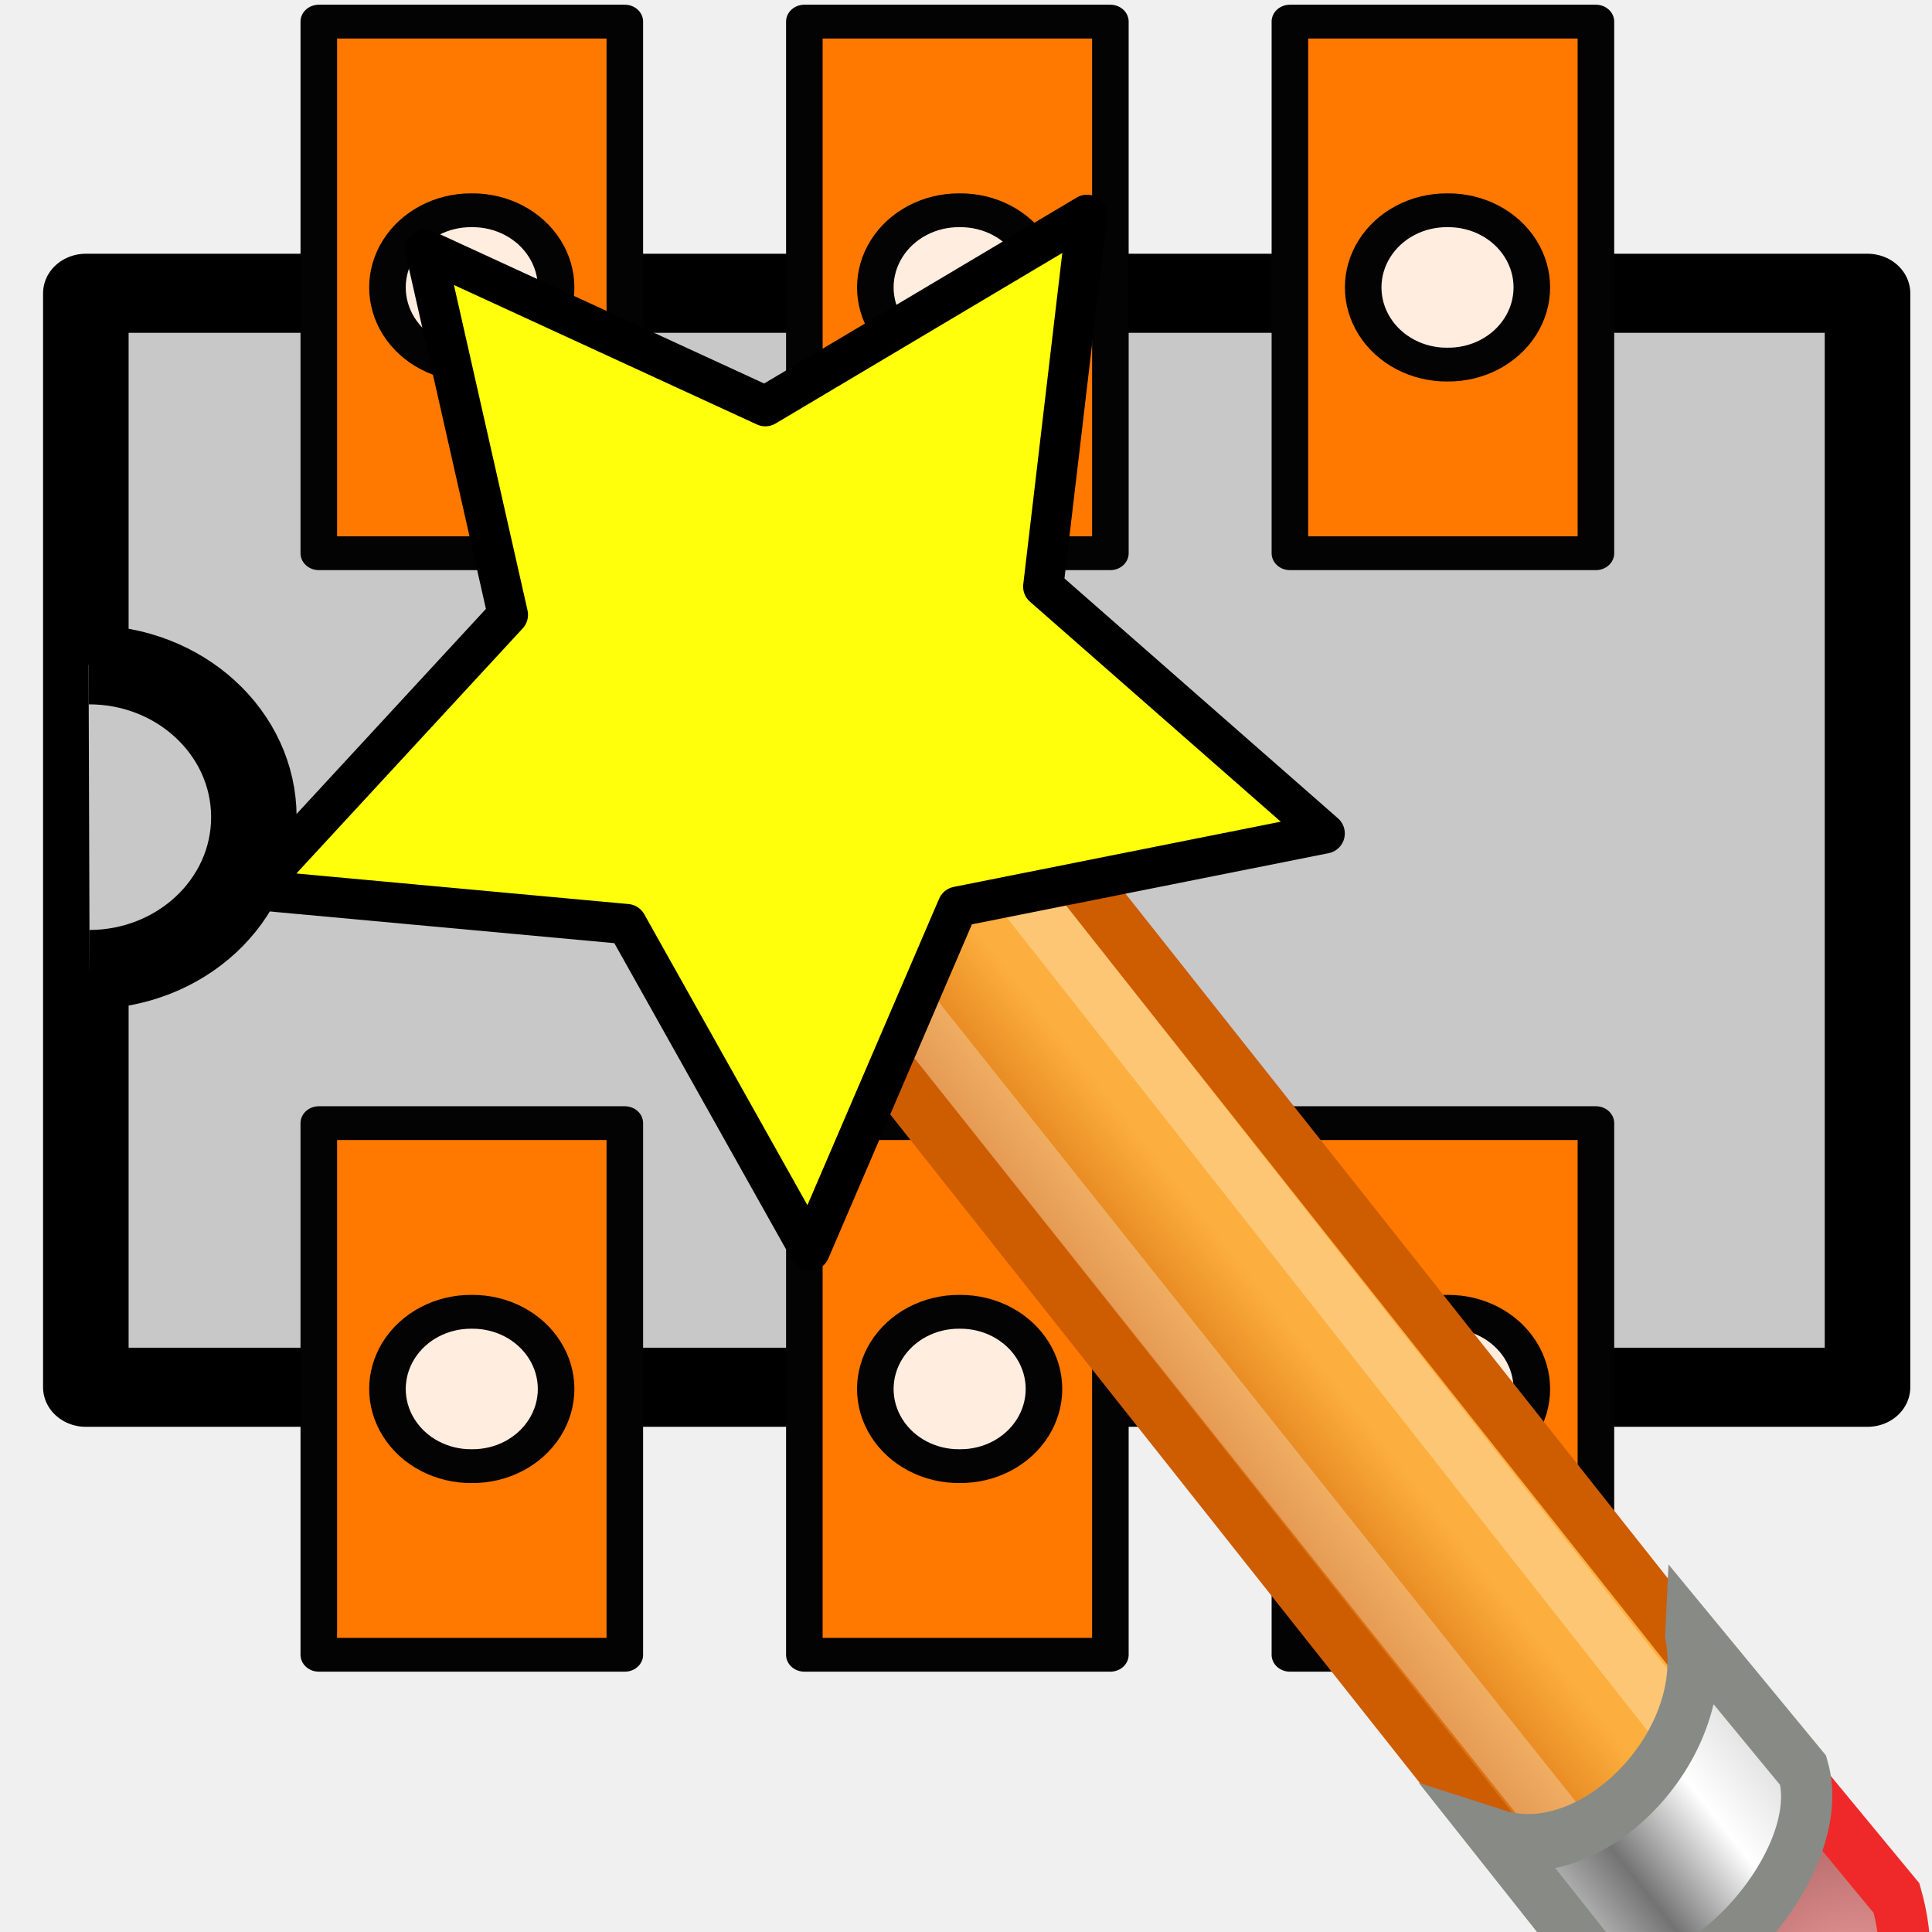
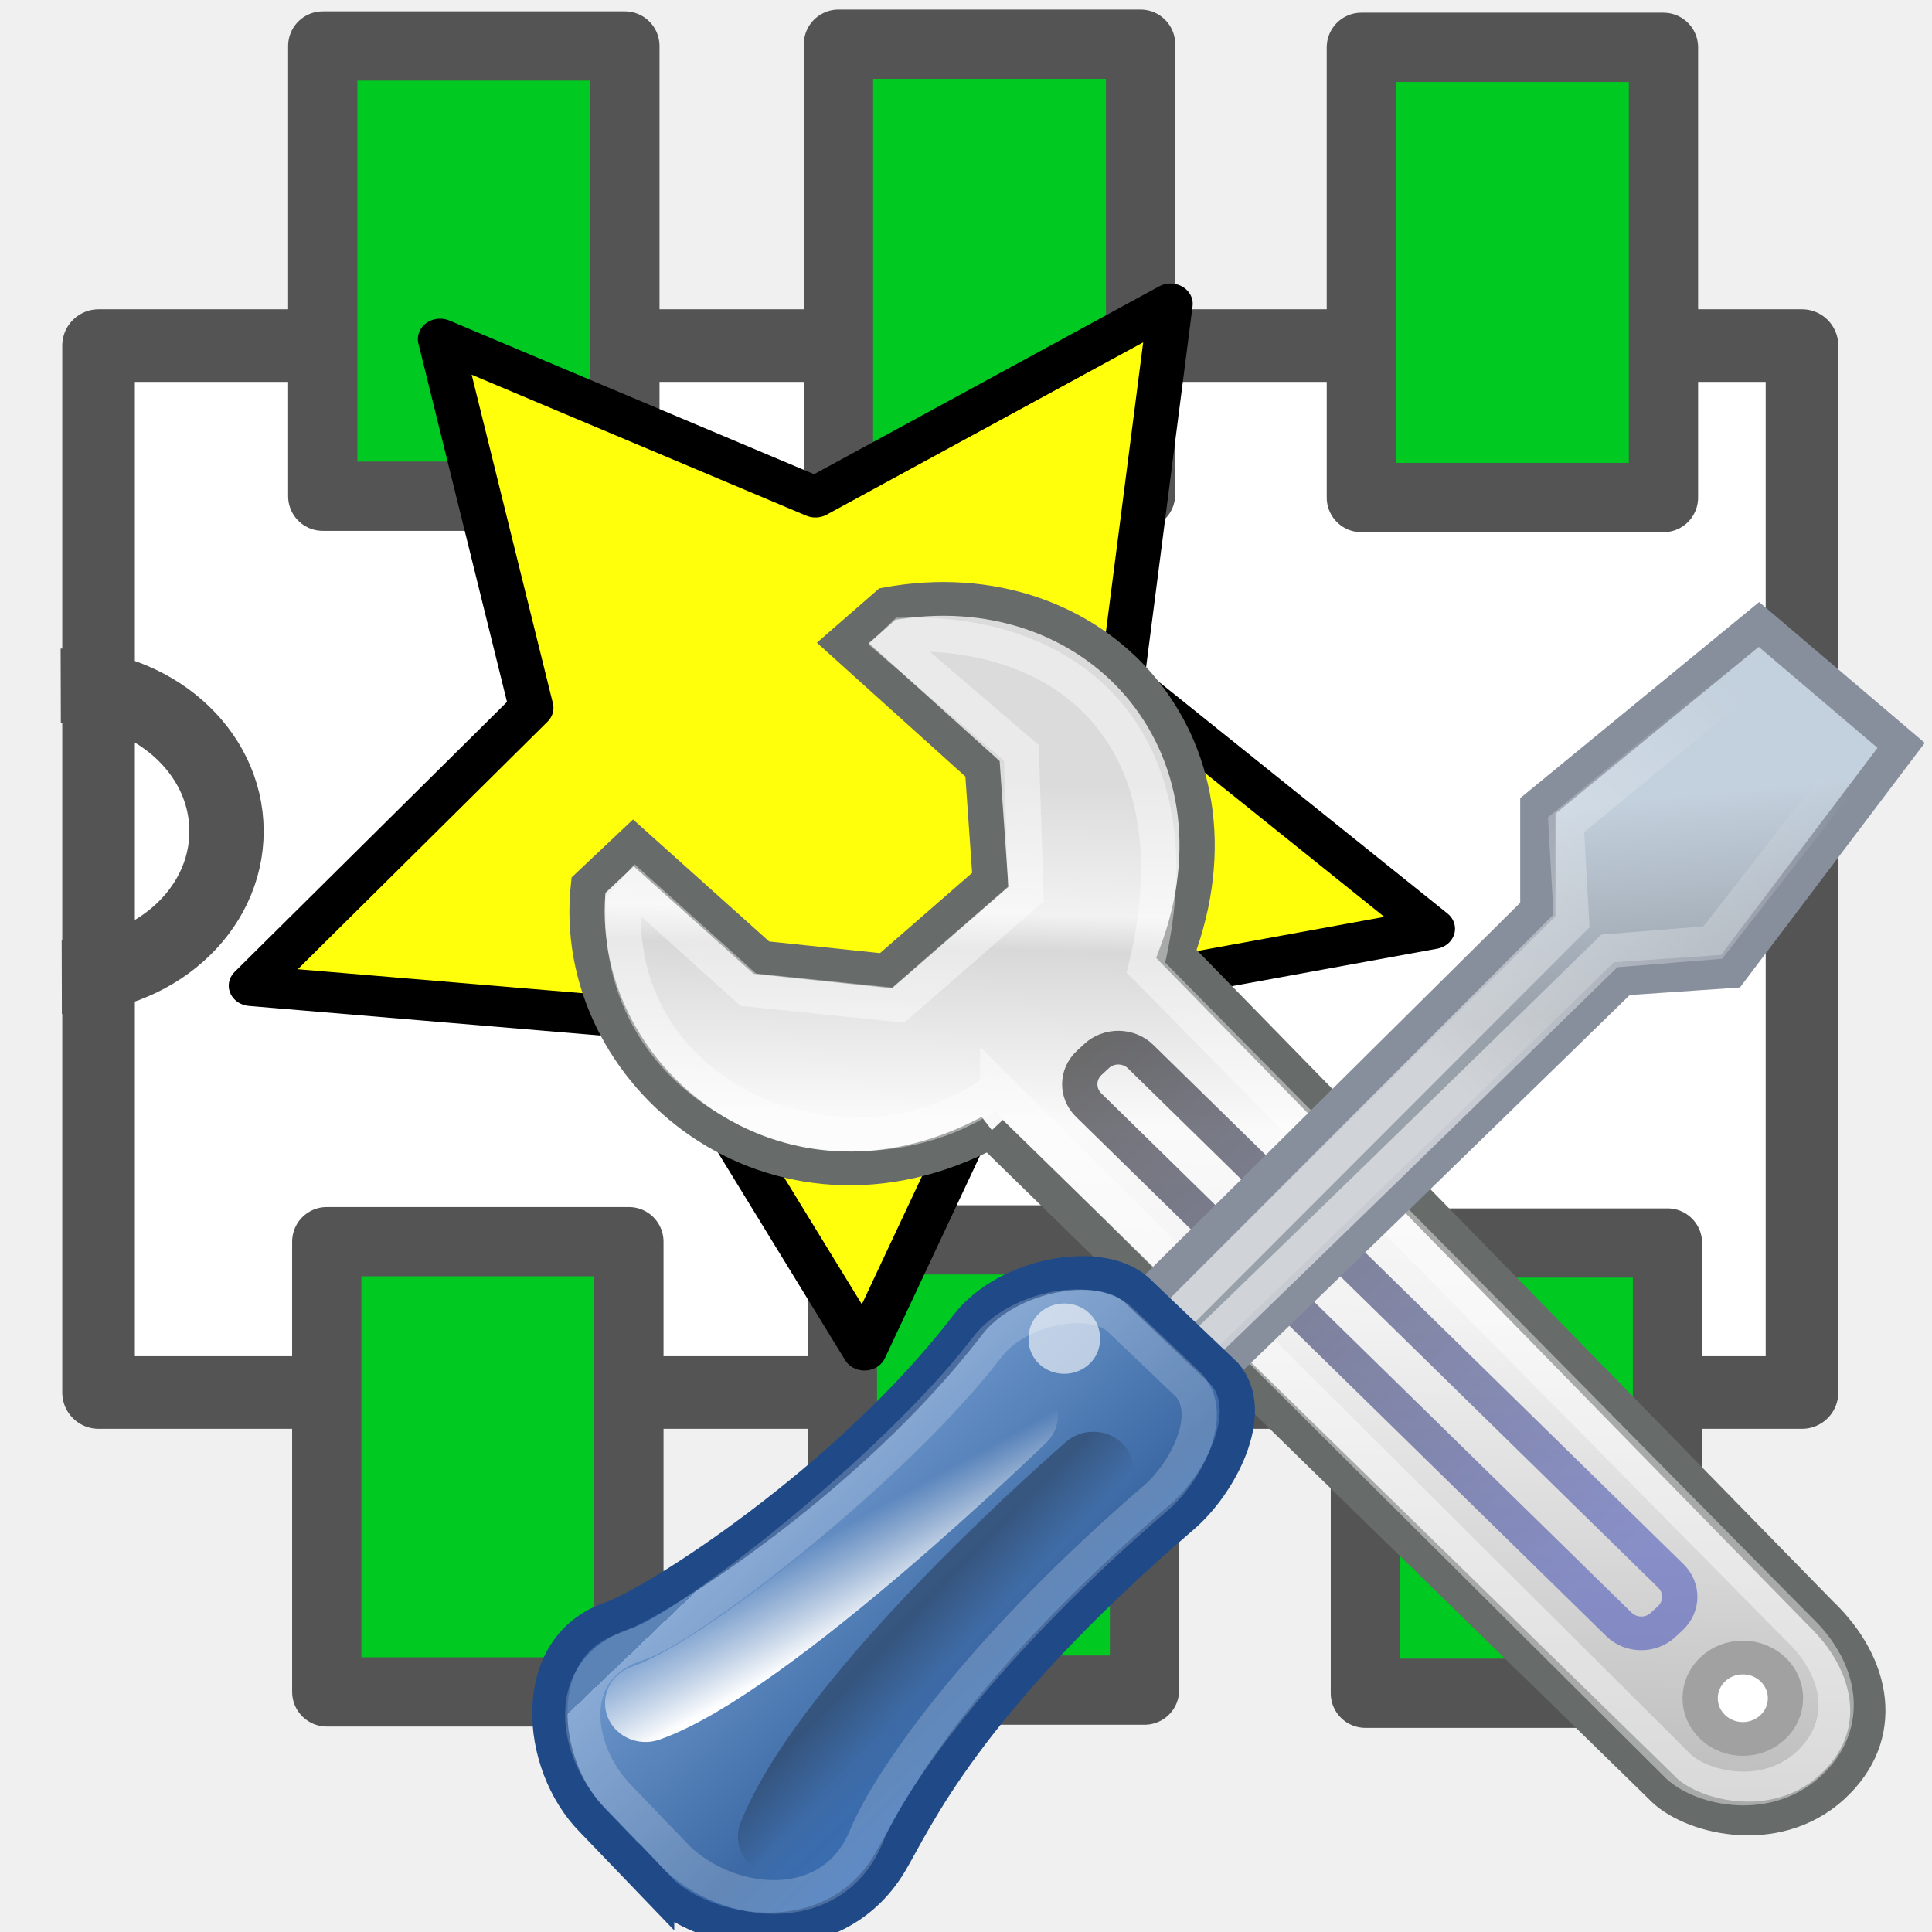
- <svg xmlns="http://www.w3.org/2000/svg" xmlns:xlink="http://www.w3.org/1999/xlink" height="48" width="48" version="1.1" viewBox="0 0 48 48" id="svg2">
+ <svg xmlns="http://www.w3.org/2000/svg" xmlns:xlink="http://www.w3.org/1999/xlink" height="26" width="26" version="1.1" viewBox="0 0 26 26" id="svg2">
  <defs id="defs4">
-     <linearGradient id="i" y2="14.691" gradientUnits="userSpaceOnUse" x2="30.432" gradientTransform="translate(6.3922,12.185)" y1="12.338" x1="28.079">
-       <stop stop-color="#fcaf3e" offset="0" id="stop7" />
-       <stop stop-color="#ce5c00" offset="1" id="stop9" />
+     <radialGradient id="e" gradientUnits="userSpaceOnUse" cy="20.494" cx="35.293" gradientTransform="matrix(0,-0.84302,1.0202,0,-4.896325,41.05942)" r="16.956">
+       <stop stop-color="#73d216" offset="0" id="stop12-7" />
+       <stop stop-color="#4e9a06" offset="1" id="stop14-2" />
+     </radialGradient>
+     <linearGradient xlink:href="#i" id="linearGradient3123" gradientUnits="userSpaceOnUse" gradientTransform="matrix(0.771702,0,0,0.7696371,58.46929,27.52535)" x1="19.648" y1="42.254" x2="20.631" y2="6.776" />
+     <linearGradient id="i" y2="6.776" gradientUnits="userSpaceOnUse" x2="20.631" gradientTransform="matrix(0.87827,0,0,0.87827,56.157,5.6701)" y1="42.254" x1="19.648">
+       <stop stop-color="#b6b6b6" offset="0" id="stop3120" />
+       <stop stop-color="#f2f2f2" offset=".5" id="stop3122" />
+       <stop stop-color="#fafafa" offset=".676" id="stop3124" />
+       <stop stop-color="#d8d8d8" offset=".841" id="stop3126" />
+       <stop stop-color="#f2f2f2" offset=".875" id="stop3128" />
+       <stop stop-color="#dbdbdb" offset="1" id="stop3130" />
    </linearGradient>
-     <linearGradient id="j" y2="22.119" gradientUnits="userSpaceOnUse" x2="22.81" gradientTransform="translate(6.3922,12.185)" y1="21.481" x1="23.448">
-       <stop stop-color="#ce5c00" offset="0" id="stop12" />
-       <stop stop-color="#ce5c00" offset="1" id="stop14" />
+     <linearGradient xlink:href="#j" id="linearGradient3125" gradientUnits="userSpaceOnUse" gradientTransform="matrix(0.7706437,0,0,0.7706968,60.49041,-22.58127)" x1="50.153" y1="-3.632" x2="25.291" y2="-4.3" />
+     <linearGradient id="j" y2="-4.3" gradientUnits="userSpaceOnUse" x2="25.291" gradientTransform="matrix(0.87827,0,0,0.87827,43.255,-36.26)" y1="-3.632" x1="50.153">
+       <stop stop-color="#fff" offset="0" id="stop3133" style="stop-color:#4754ba;stop-opacity:1;" />
+       <stop offset="1" id="stop3135" />
    </linearGradient>
-     <linearGradient id="k" y2="32.714" gradientUnits="userSpaceOnUse" x2="25.485" y1="34.39" x1="26.379">
-       <stop stop-color="#e9b96e" offset="0" id="stop17" />
-       <stop stop-color="#fff" offset="1" id="stop19" />
+     <linearGradient xlink:href="#k" id="linearGradient3127" gradientUnits="userSpaceOnUse" gradientTransform="matrix(0.771702,0,0,0.7696371,58.74167,28.06954)" x1="38.228" y1="13.603" x2="37.535" y2="6.629" />
+     <linearGradient id="k" y2="6.629" gradientUnits="userSpaceOnUse" x2="37.535" gradientTransform="matrix(0.87827,0,0,0.87827,56.467,6.2911)" y1="13.603" x1="38.228">
+       <stop stop-color="#98a0a9" offset="0" id="stop3138" />
+       <stop stop-color="#c3d0dd" offset="1" id="stop3140" />
    </linearGradient>
-     <radialGradient id="n" gradientUnits="userSpaceOnUse" cy="128" cx="-138.84" gradientTransform="matrix(.35473 -.34328 .35696 .34544 130.15 -71.026)" r="9.127">
-       <stop stop-color="#f9a9a9" offset="0" id="stop22" />
-       <stop stop-color="#ab5f5f" offset="1" id="stop24" />
-     </radialGradient>
-     <linearGradient id="l" y2="134.25" gradientUnits="userSpaceOnUse" x2="-158.75" gradientTransform="matrix(.20949 -.20274 .20949 .20274 129.28 -31.999)" y1="115.94" x1="-158.75">
-       <stop stop-color="#ddd" offset="0" id="stop27" />
-       <stop stop-color="#fff" offset=".345" id="stop29" />
-       <stop stop-color="#737373" offset=".727" id="stop31" />
-       <stop stop-color="#bbb" offset="1" id="stop33" />
+     <linearGradient xlink:href="#l" id="linearGradient3129" gradientUnits="userSpaceOnUse" gradientTransform="matrix(0.8786615,0,0,0.8763104,56.24012,23.17212)" x1="31.177" y1="19.822" x2="40.859" y2="9.657" />
+     <linearGradient id="l" y2="9.657" gradientUnits="userSpaceOnUse" x2="40.859" gradientTransform="translate(53.62,0.70241)" y1="19.822" x1="31.177">
+       <stop stop-color="#fff" offset="0" id="stop3143" />
+       <stop stop-color="#fff" stop-opacity="0" offset="1" id="stop3145" />
    </linearGradient>
-     <linearGradient id="o" y2="9.248" xlink:href="#m" gradientUnits="userSpaceOnUse" x2="9.362" gradientTransform="matrix(.88741 0 0 1.1269 1.1058 6.5)" y1="2.87" x1="3.467" />
-     <linearGradient id="m">
-       <stop stop-color="#fff" offset="0" id="stop37" />
-       <stop stop-color="#ff6900" offset="1" id="stop39" />
+     <linearGradient xlink:href="#m" id="linearGradient3131" gradientUnits="userSpaceOnUse" gradientTransform="matrix(0.771702,0,0,0.7696371,58.46929,27.52535)" x1="9.75" y1="32.284" x2="16.915" y2="39.443" />
+     <linearGradient id="m" y2="39.443" gradientUnits="userSpaceOnUse" x2="16.915" gradientTransform="matrix(0.87827,0,0,0.87827,56.157,5.6701)" y1="32.284" x1="9.75">
+       <stop stop-color="#3465a4" offset="0" id="stop3148" />
+       <stop stop-color="#9fbce1" offset="0" id="stop3150" />
+       <stop stop-color="#6b95ca" offset="0" id="stop3152" />
+       <stop stop-color="#3d6aa5" offset=".75" id="stop3154" />
+       <stop stop-color="#386eb4" offset="1" id="stop3156" />
    </linearGradient>
-     <linearGradient id="p" y2="7.844" xlink:href="#m" gradientUnits="userSpaceOnUse" x2="12.922" y1="6.062" x1="11.078" />
-     <linearGradient xlink:href="#i" id="linearGradient3123" gradientUnits="userSpaceOnUse" gradientTransform="translate(6.3922,12.185)" x1="28.079" y1="12.338" x2="30.432" y2="14.691" />
-     <linearGradient xlink:href="#j" id="linearGradient3125" gradientUnits="userSpaceOnUse" gradientTransform="translate(6.3922,12.185)" x1="23.448" y1="21.481" x2="22.81" y2="22.119" />
-     <linearGradient xlink:href="#k" id="linearGradient3127" gradientUnits="userSpaceOnUse" x1="26.379" y1="34.39" x2="25.485" y2="32.714" />
-     <radialGradient xlink:href="#n" id="radialGradient3129" gradientUnits="userSpaceOnUse" gradientTransform="matrix(0.35473,-0.34328,0.35696,0.34544,130.15,-71.026)" cx="-138.84" cy="128" r="9.127" />
-     <linearGradient xlink:href="#l" id="linearGradient3131" gradientUnits="userSpaceOnUse" gradientTransform="matrix(0.20949,-0.20274,0.20949,0.20274,129.28,-31.999)" x1="-158.75" y1="115.94" x2="-158.75" y2="134.25" />
+     <linearGradient xlink:href="#n" id="linearGradient3133" gradientUnits="userSpaceOnUse" gradientTransform="matrix(0.8850757,-0.02310392,0.02316591,0.8827074,57.63983,23.24151)" x1="12.005" y1="35.688" x2="10.651" y2="33.195" />
+     <linearGradient id="n" y2="33.195" gradientUnits="userSpaceOnUse" x2="10.651" gradientTransform="matrix(1.0073,-0.026365,0.026365,1.0073,55.213,0.7816)" y1="35.688" x1="12.005">
+       <stop stop-color="#fff" offset="0" id="stop3159" />
+       <stop stop-color="#fff" stop-opacity="0" offset="1" id="stop3161" />
+     </linearGradient>
+     <linearGradient xlink:href="#o" id="linearGradient3135" gradientUnits="userSpaceOnUse" gradientTransform="matrix(0.7715526,-0.0151812,0.01522193,0.7694881,58.14067,26.73685)" x1="14.018" y1="36.943" x2="15.416" y2="38.268" />
+     <linearGradient id="o" y2="38.268" gradientUnits="userSpaceOnUse" x2="15.416" gradientTransform="matrix(0.8781,-0.017324,0.017324,0.8781,55.783,4.7703)" y1="36.943" x1="14.018">
+       <stop offset="0" id="stop3164" />
+       <stop stop-opacity="0" offset="1" id="stop3166" />
+     </linearGradient>
  </defs>
-   <g id="g3919" transform="matrix(0.9774683,0,0,1.067009,1.04546,-0.5539623)">
-     <g transform="matrix(-3.097741,0,0,-2.623624,-9.698993,37.81631)" id="g44" style="fill:#c8c8c8;fill-opacity:1;stroke:#000000;stroke-width:0.702;stroke-linejoin:round;stroke-miterlimit:4;stroke-opacity:1;stroke-dasharray:none">
-       <rect transform="matrix(0,1,-1,0,0,0)" height="14.619" width="9.709" y="3.49" x="1.904" id="rect46" style="fill:#c8c8c8;fill-opacity:1;stroke:#000000;stroke-width:0.702;stroke-miterlimit:4;stroke-opacity:1;stroke-dasharray:none" />
-       <path d="m 693.26,625.06 a 18.914,18.914 0 0 1 -37.828,0.117" transform="matrix(0,0.071482,-0.071482,0,41.168,-41.24)" id="path48" style="fill:#c8c8c8;fill-opacity:1;stroke:#000000;stroke-width:9.814;stroke-miterlimit:4;stroke-opacity:1;stroke-dasharray:none" />
+   <g id="g2999" transform="translate(-0.1685575,-1.854133)">
+     <rect id="rect51" x="-20.594" y="1.495" width="14.089" height="22.924" transform="matrix(0,-1,1,0,0,0)" style="fill:#ffffff;stroke:#545454;stroke-width:0.977;stroke-linejoin:round;stroke-miterlimit:4;stroke-opacity:1;stroke-dasharray:none" />
+     <path id="path53" d="m 0.986,11.082 a 2.224,1.959 0 1 1 0.014,3.918" style="fill:none;stroke:#545454;stroke-width:1;stroke-linejoin:round;stroke-miterlimit:4;stroke-opacity:1;stroke-dasharray:none" />
+     <g id="g3983">
+       <rect style="fill:#00c921;fill-opacity:1;stroke:#545454;stroke-width:0.932;stroke-linejoin:round;stroke-miterlimit:4;stroke-opacity:1;stroke-dasharray:none" transform="matrix(0,-1,1,0,0,0)" height="4.066" width="6.059" y="4.512" x="-8.532" id="rect73" />
+       <rect style="fill:#00c921;fill-opacity:1;stroke:#545454;stroke-width:0.932;stroke-linejoin:round;stroke-miterlimit:4;stroke-opacity:1;stroke-dasharray:none" transform="matrix(0,-1,1,0,0,0)" height="4.066" width="6.059" y="11.452" x="-8.508" id="rect73-5" />
+       <rect style="fill:#00c921;fill-opacity:1;stroke:#545454;stroke-width:0.932;stroke-linejoin:round;stroke-miterlimit:4;stroke-opacity:1;stroke-dasharray:none" transform="matrix(0,-1,1,0,0,0)" height="4.066" width="6.059" y="18.489" x="-8.55" id="rect73-56" />
    </g>
-     <g transform="matrix(-3.097741,0,0,-2.623624,-9.582828,38.20986)" id="g50" style="stroke:#030303;stroke-linejoin:round">
-       <rect transform="matrix(0,1,-1,0,0,0)" height="2.511" width="4.718" y="13.332" x="-0.32" id="rect52" style="fill:#ff7800;stroke-width:0.3" />
-       <rect transform="matrix(0,1,-1,0,0,0)" height="2.511" width="4.718" y="5.364" x="-0.32" id="rect54" style="fill:#ff7800;stroke-width:0.3" />
-       <path d="m 654.65,737.28 a 9.581,9.581 0 1 1 -19.161,0 9.581,9.581 0 1 1 19.161,0 z" transform="matrix(0,0.071482,-0.071482,0,46.083,-44.072)" id="path56" style="fill:#ffede0;stroke-width:4.197" />
-       <rect transform="matrix(0,1,-1,0,0,0)" height="2.511" width="4.718" y="9.348" x="-0.32" id="rect58" style="fill:#ff7800;stroke-width:0.3" />
-       <path d="m 654.65,737.28 a 9.581,9.581 0 1 1 -19.161,0 9.581,9.581 0 1 1 19.161,0 z" transform="matrix(0,0.071482,-0.071482,0,42.08,-44.072)" id="path60" style="fill:#ffede0;stroke-width:4.197" />
-       <path d="m 654.65,737.28 a 9.581,9.581 0 1 1 -19.161,0 9.581,9.581 0 1 1 19.161,0 z" transform="matrix(0,0.071482,-0.071482,0,38.077,-44.072)" id="path62" style="fill:#ffede0;stroke-width:4.197" />
-     </g>
-     <g transform="matrix(-3.097741,0,0,-2.623624,-9.582828,12.56105)" id="g64">
-       <rect transform="matrix(0,1,-1,0,0,0)" height="2.511" width="4.718" y="13.332" x="-0.32" id="rect66" style="fill:#ff7800;stroke:#030303;stroke-width:0.3;stroke-linejoin:round" />
-       <rect transform="matrix(0,1,-1,0,0,0)" height="2.511" width="4.718" y="5.364" x="-0.32" id="rect68" style="fill:#ff7800;stroke:#030303;stroke-width:0.3;stroke-linejoin:round" />
-       <path d="m 654.65,737.28 a 9.581,9.581 0 1 1 -19.161,0 9.581,9.581 0 1 1 19.161,0 z" transform="matrix(0,0.071482,-0.071482,0,46.083,-44.072)" id="path70" style="fill:#ffede0;stroke:#030303;stroke-width:4.197;stroke-linejoin:round" />
-       <rect transform="matrix(0,1,-1,0,0,0)" height="2.511" width="4.718" y="9.348" x="-0.32" id="rect72" style="fill:#ff7800;stroke:#030303;stroke-width:0.3;stroke-linejoin:round" />
-       <path d="m 654.65,737.28 a 9.581,9.581 0 1 1 -19.161,0 9.581,9.581 0 1 1 19.161,0 z" transform="matrix(0,0.071482,-0.071482,0,42.08,-44.072)" id="path74" style="fill:#ffede0;stroke:#030303;stroke-width:4.197;stroke-linejoin:round" />
-       <g id="g76" style="stroke-width:0.3">
-         <path d="m 654.65,737.28 a 9.581,9.581 0 1 1 -19.161,0 9.581,9.581 0 1 1 19.161,0 z" transform="matrix(0,0.071482,-0.071482,0,38.077,-44.072)" id="path78" style="fill:#ffede0;stroke:#030303;stroke-width:4.197;stroke-linejoin:round" />
-       </g>
+     <rect id="rect73-0" x="-24.623" y="4.566" width="6.059" height="4.066" transform="matrix(0,-1,1,0,0,0)" style="fill:#00c921;fill-opacity:1;stroke:#545454;stroke-width:0.932;stroke-linejoin:round;stroke-miterlimit:4;stroke-opacity:1;stroke-dasharray:none" />
+     <rect id="rect73-5-4" x="-24.599" y="11.505" width="6.059" height="4.066" transform="matrix(0,-1,1,0,0,0)" style="fill:#00c921;fill-opacity:1;stroke:#545454;stroke-width:0.932;stroke-linejoin:round;stroke-miterlimit:4;stroke-opacity:1;stroke-dasharray:none" />
+     <rect id="rect73-56-9" x="-24.641" y="18.543" width="6.059" height="4.066" transform="matrix(0,-1,1,0,0,0)" style="fill:#00c921;fill-opacity:1;stroke:#545454;stroke-width:0.932;stroke-linejoin:round;stroke-miterlimit:4;stroke-opacity:1;stroke-dasharray:none" />
+   </g>
+   <g transform="matrix(0.6381937,0,0,0.6027272,-4.811262,-2.738262)" id="g3853">
+     <path transform="matrix(0.9368399,0,0,0.9078714,10.02292,9.043036)" d="m 16.807,28.249 -4.549,-8.112 -9.261,-0.852 6.309,-6.833 -2.052,-9.071 8.448,3.889 7.993,-4.754 -1.088,9.236 6.992,6.133 -9.12,1.819 z" id="path3036" style="fill:#ffff0c;fill-opacity:1;fill-rule:evenodd;stroke:#000000;stroke-width:1px;stroke-linecap:butt;stroke-linejoin:round;stroke-opacity:1" />
+     <g transform="matrix(0.8480134,0,0,0.8593614,-32.61499,-6.078422)" id="g4431">
+       <path id="path3174" d="m 71.973,41.764 16.688,17.028 c 0.675,0.77 2.815,1.365 4.244,0 1.38,-1.318 1.061,-3.175 -0.289,-4.522 L 76.604,37.146 c 1.977,-5.477 -2.024,-10.078 -7.186,-9.092 l -1.109,1.01 3.473,3.271 0.193,2.886 -2.593,2.36 -3.099,-0.34 -3.183,-2.982 -1.116,1.1 c -0.519,4.944 4.664,9.362 9.99,6.404 z" style="color:#000000;fill:url(#linearGradient3123);stroke:#676b6a;stroke-width:0.877;stroke-opacity:1" />
+       <path id="path3176" d="m 72.159,40.646 16.873,17.551 c 0.523,0.596 2.179,1.056 3.286,0 1.069,-1.02 0.821,-2.458 -0.224,-3.5 L 75.846,37.502 c 1.068,-4.615 -0.667,-7.507 -3.7,-8.38 -0.711,-0.205 -1.493,-0.298 -2.327,-0.278 l -0.237,0.24 3.166,2.836 0.114,3.665 -3.175,2.891 -3.728,-0.402 -2.791,-2.621 -0.31,0.377 c -0.275,5.231 5.704,7.611 9.301,4.817 z" style="opacity:0.426;color:#000000;fill:none;stroke:#ffffff;stroke-width:0.877" />
+       <rect id="rect3178" x="80.546" y="-26.327" width="20.417" height="1.804" ry="0.776" rx="0.776" transform="matrix(0.698899,0.7152204,-0.7170898,0.6969808,0,0)" style="opacity:0.554;color:#000000;fill:none;stroke:url(#linearGradient3125);stroke-width:0.877;stroke-miterlimit:4;stroke-dasharray:none" />
+       <path id="path3180" d="M 76.008,49.571 C 76.741,48.945 87.68,37.786 87.68,37.786 l 2.701,-0.192 4.244,-5.868 -3.536,-3.142 -5.498,4.714 v 2.694 L 74.402,47.584 c -0.531,0.529 0.932,2.565 1.607,1.987 z" style="color:#000000;fill:url(#linearGradient3127);stroke:#878f9d;stroke-width:0.877" />
+       <path id="path3182" d="M 75.924,48.66 C 76.492,48.174 87.368,37.067 87.368,37.067 l 2.573,-0.217 3.703,-4.962 -2.539,-2.234 -4.812,4.134 0.136,2.498 -11.138,11.648 c -0.412,0.411 0.109,1.174 0.633,0.726 z" style="opacity:0.54;color:#000000;fill:none;stroke:url(#linearGradient3129);stroke-width:0.877" />
+       <path id="path3184" d="m 63.678,61.389 c 1.157,1.284 4.37,1.865 5.795,-0.622 0.621,-1.084 1.84,-4.121 7.276,-9.001 0.913,-0.819 1.88,-2.691 1.06,-3.701 l -2.122,-2.116 c -0.868,-0.962 -3.281,-0.513 -4.271,0.833 -2.951,4.028 -7.773,7.234 -8.86,7.621 -2.081,0.741 -1.846,3.8 -0.47,5.255 l 1.592,1.732 z" style="color:#000000;fill:url(#linearGradient3131);stroke:#204a87;stroke-width:0.877" />
+       <path id="path3186" d="m 91.749,56.483 a 1.061,1.058 0 0 1 -2.122,0 1.061,1.058 0 1 1 2.122,0 z" style="color:#000000;fill:#ffffff;stroke:#a1a1a1;stroke-width:0.877" />
+       <path id="path3188" d="m 74.702,47.14 a 0.887,0.884 0 1 1 -1.773,0 0.887,0.884 0 1 1 1.773,0 z" style="opacity:0.602;color:#000000;fill:#ffffff" />
+       <path id="path3190" d="m 72.653,49.132 c 0,0 -6.3,6.397 -9.251,7.481" style="color:#000000;fill:none;stroke:url(#linearGradient3133);stroke-width:2.013;stroke-linecap:round;stroke-linejoin:round" />
+       <path id="path3192" d="m 63.978,60.404 c 1.266,1.53 4.041,1.894 4.913,-0.325 0.599,-1.524 2.929,-4.965 7.203,-8.801 0.718,-0.644 1.478,-2.116 0.834,-2.91 l -1.668,-1.664 c -0.682,-0.756 -2.58,-0.404 -3.358,0.655 -2.32,3.166 -7.454,7.308 -8.695,7.716 -1.921,0.632 -1.561,2.823 -0.479,3.967 l 1.251,1.361 z" style="opacity:0.199;color:#000000;fill:none;stroke:#ffffff;stroke-width:0.877" />
+       <path id="path3194" d="m 74.537,50.566 c 0,0 -6.434,5.799 -7.832,9.517" style="opacity:0.278;color:#000000;fill:none;stroke:url(#linearGradient3135);stroke-width:2.013;stroke-linecap:round;stroke-linejoin:round" />
    </g>
  </g>
-   <g transform="matrix(-0.06556536,1.29799,-1.167109,-0.04646565,78.72536,-112.8605)" id="g80">
-     <g transform="matrix(1.1072,0,0,1.0714,74.214,8.4286)" id="g82">
-       <path d="m 25.892,30.185 19,-19 c 2.175,0.36 3.085,1.732 3.5,3.5 l -19,19 -4.616,0.705 1.116,-4.205 z" id="path84" style="fill:url(#linearGradient3123);fill-rule:evenodd;stroke:url(#linearGradient3125);stroke-linejoin:round" />
-       <path d="M 26.792,30.685 45.29,12.287 c 1.09,0.178 1.517,0.988 2,2 l -18.398,18.498 -3.3,0.9 1.2,-3 z" id="path86" style="opacity:0.282;fill:none;stroke:#ffffff" />
-       <path d="m 24.55,34.633 1.666,-4.18 c 0,0 1.2,0.245 1.932,0.975 0.733,0.73 0.998,1.944 0.998,1.944 l -4.597,1.261 z" id="path88" style="fill:url(#linearGradient3127);fill-rule:evenodd" />
-       <path d="m 23,21.5 -5.5,1.5 2,-5" transform="translate(6.3922,12.185)" id="path90" style="fill:none;stroke:#e9b96e;stroke-linecap:round;stroke-linejoin:round" />
-       <path d="m 23.955,33.685 -0.906,2.25 2.344,-0.656 c 0.002,-0.032 0,-0.061 0,-0.094 0,-0.802 -0.645,-1.46 -1.438,-1.5 z" id="path92" style="fill-rule:evenodd" />
-     </g>
-     <path style="fill:url(#radialGradient3129);stroke:#ef2929;stroke-width:1.089;enable-background:new" d="m 121.62,22.515 c 2.031,-0.536 4.301,1.769 3.82,3.696 l 2.431,-2.352 c 1.181,-2.643 -1.254,-4.725 -3.869,-3.744 l -2.381,2.4 z" id="path94" />
-     <path style="fill:url(#linearGradient3131);stroke:#888a85;stroke-width:1.089;enable-background:new" d="m 119.12,24.769 c 2.144,-0.566 4.541,1.868 4.033,3.903 l 2.566,-2.484 c 0.835,-1.71 -2.264,-4.647 -4.085,-3.954 l -2.52,2.535 z" id="path96" />
-   </g>
-   <path style="fill:#ffff0c;fill-rule:evenodd;stroke:#000000;stroke-width:1px;stroke-linecap:butt;stroke-linejoin:round;stroke-opacity:1;fill-opacity:1" id="path3036" d="m 16.807,28.249 -4.549,-8.112 -9.261,-0.852 6.309,-6.833 -2.052,-9.071 8.448,3.889 7.993,-4.754 -1.088,9.236 6.992,6.133 -9.12,1.819 z" transform="translate(3.312343,2.821625)" />
</svg>
